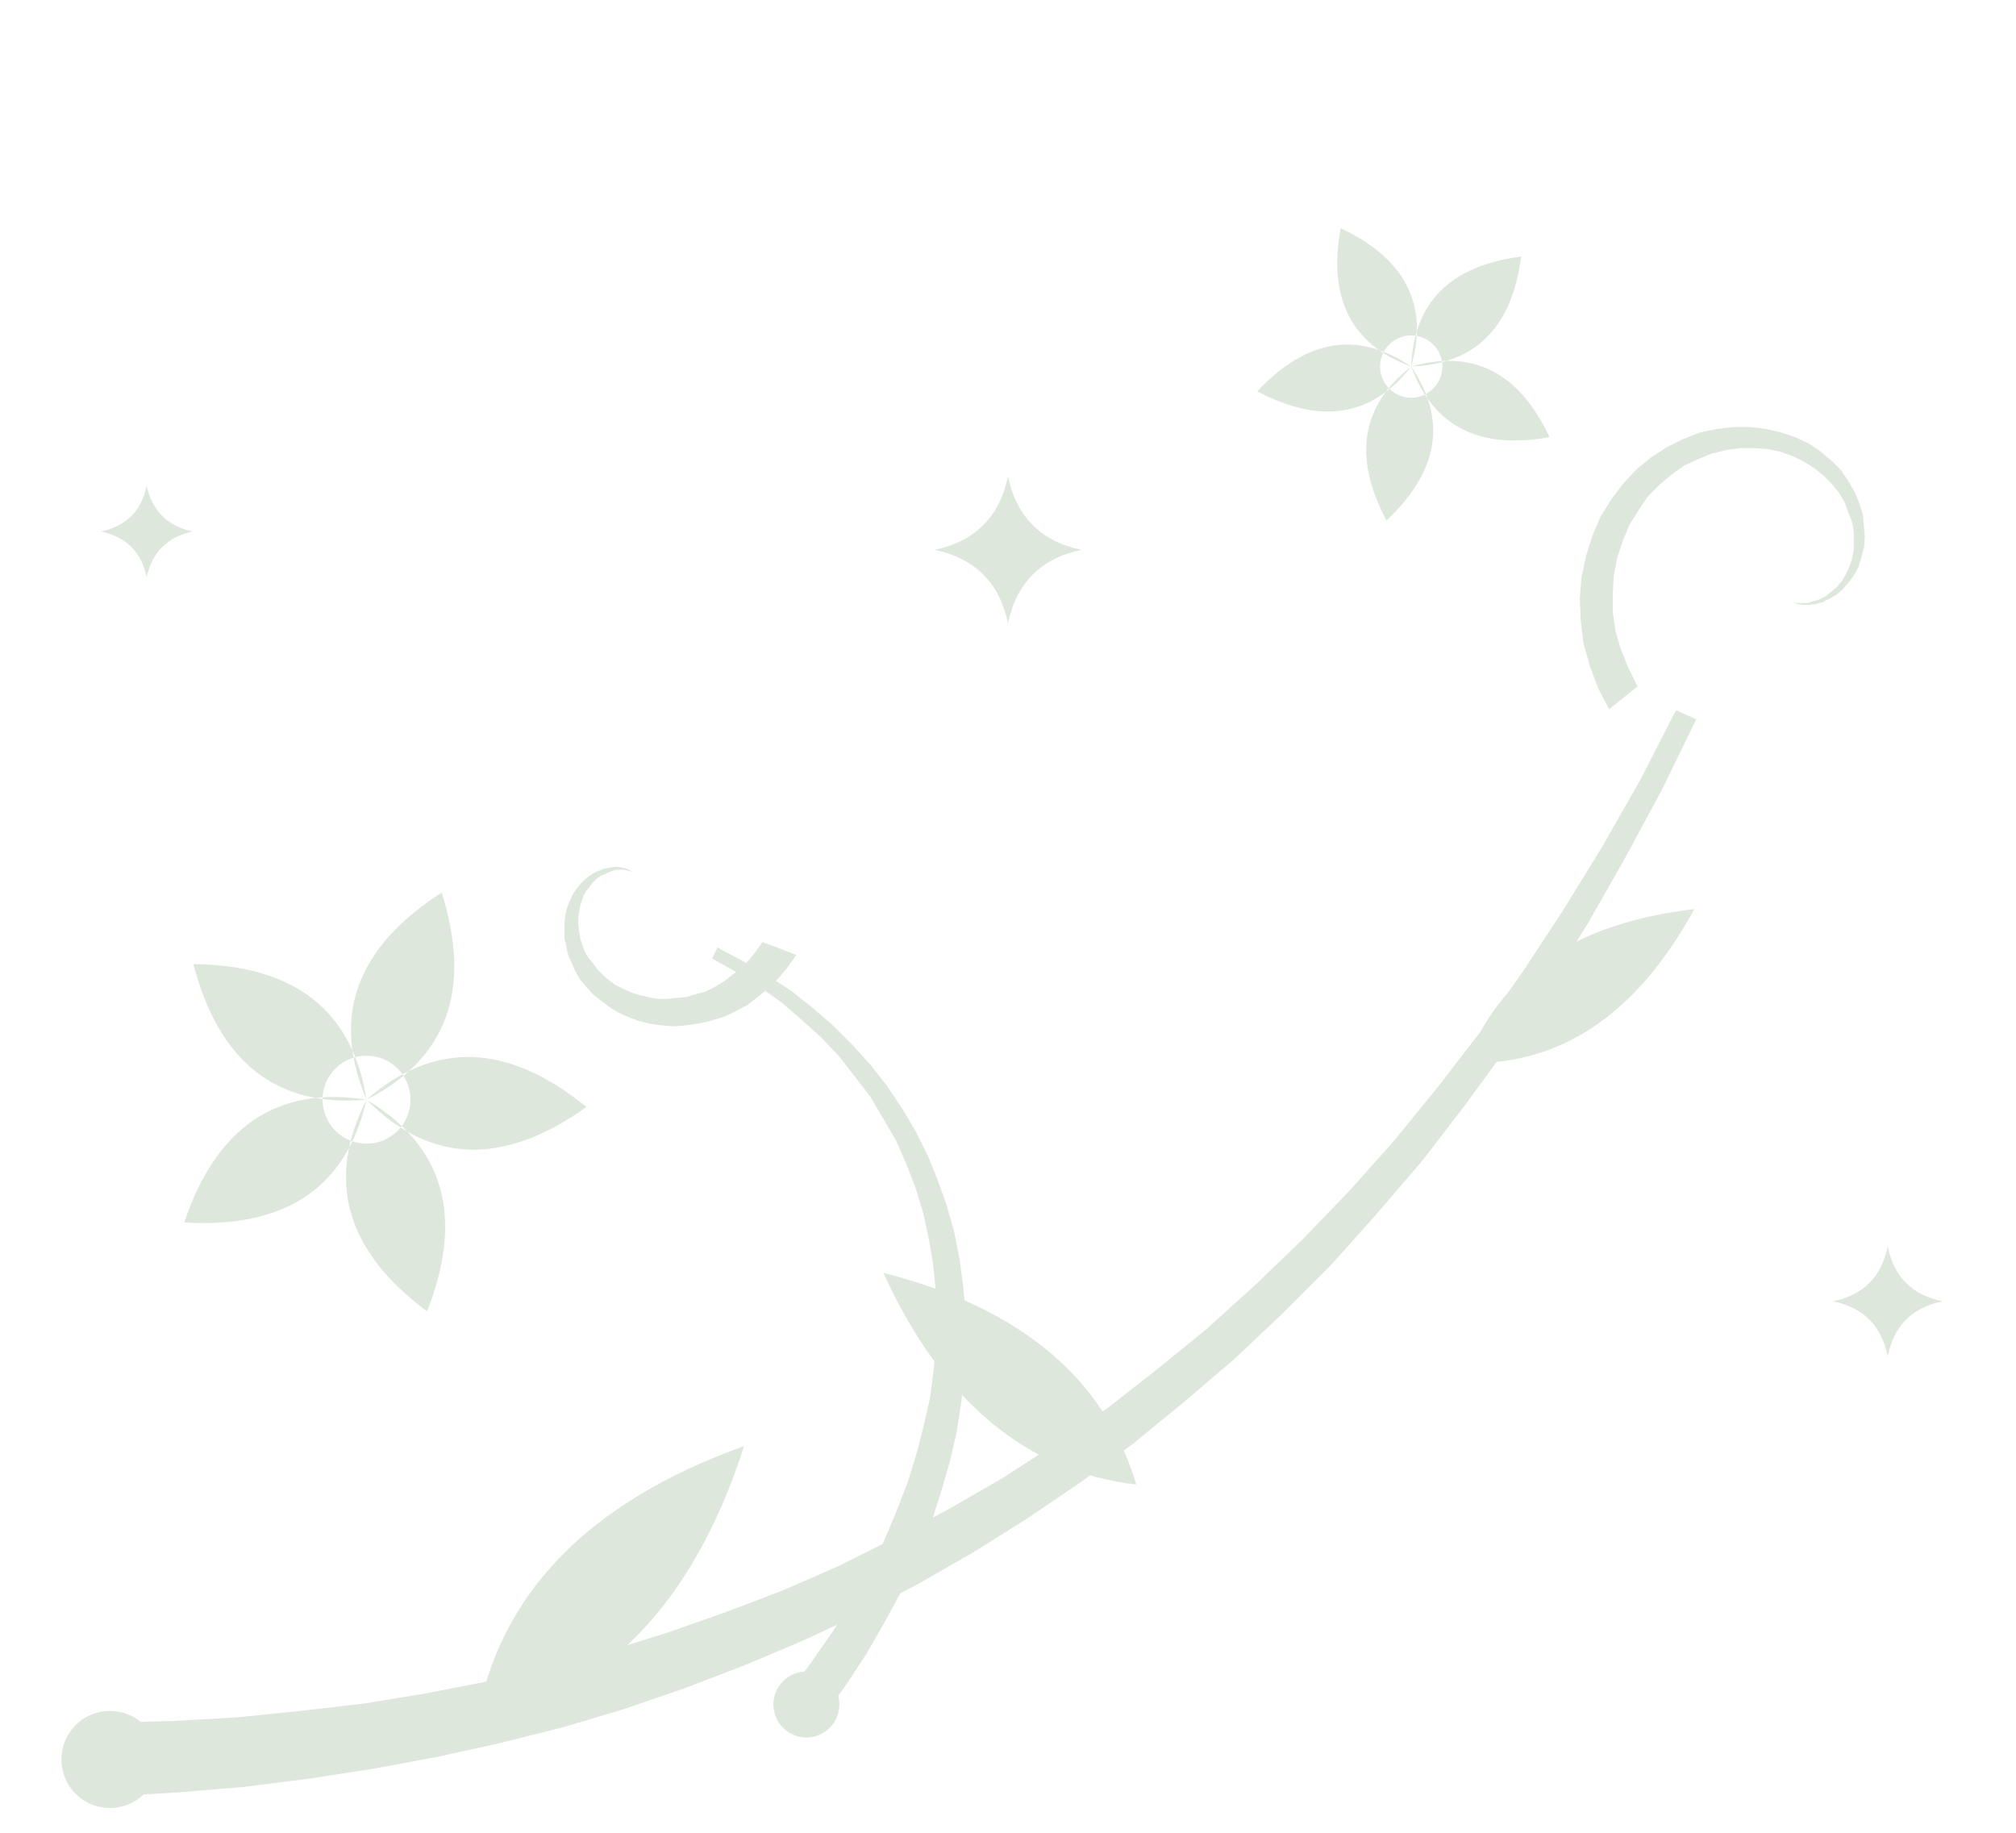
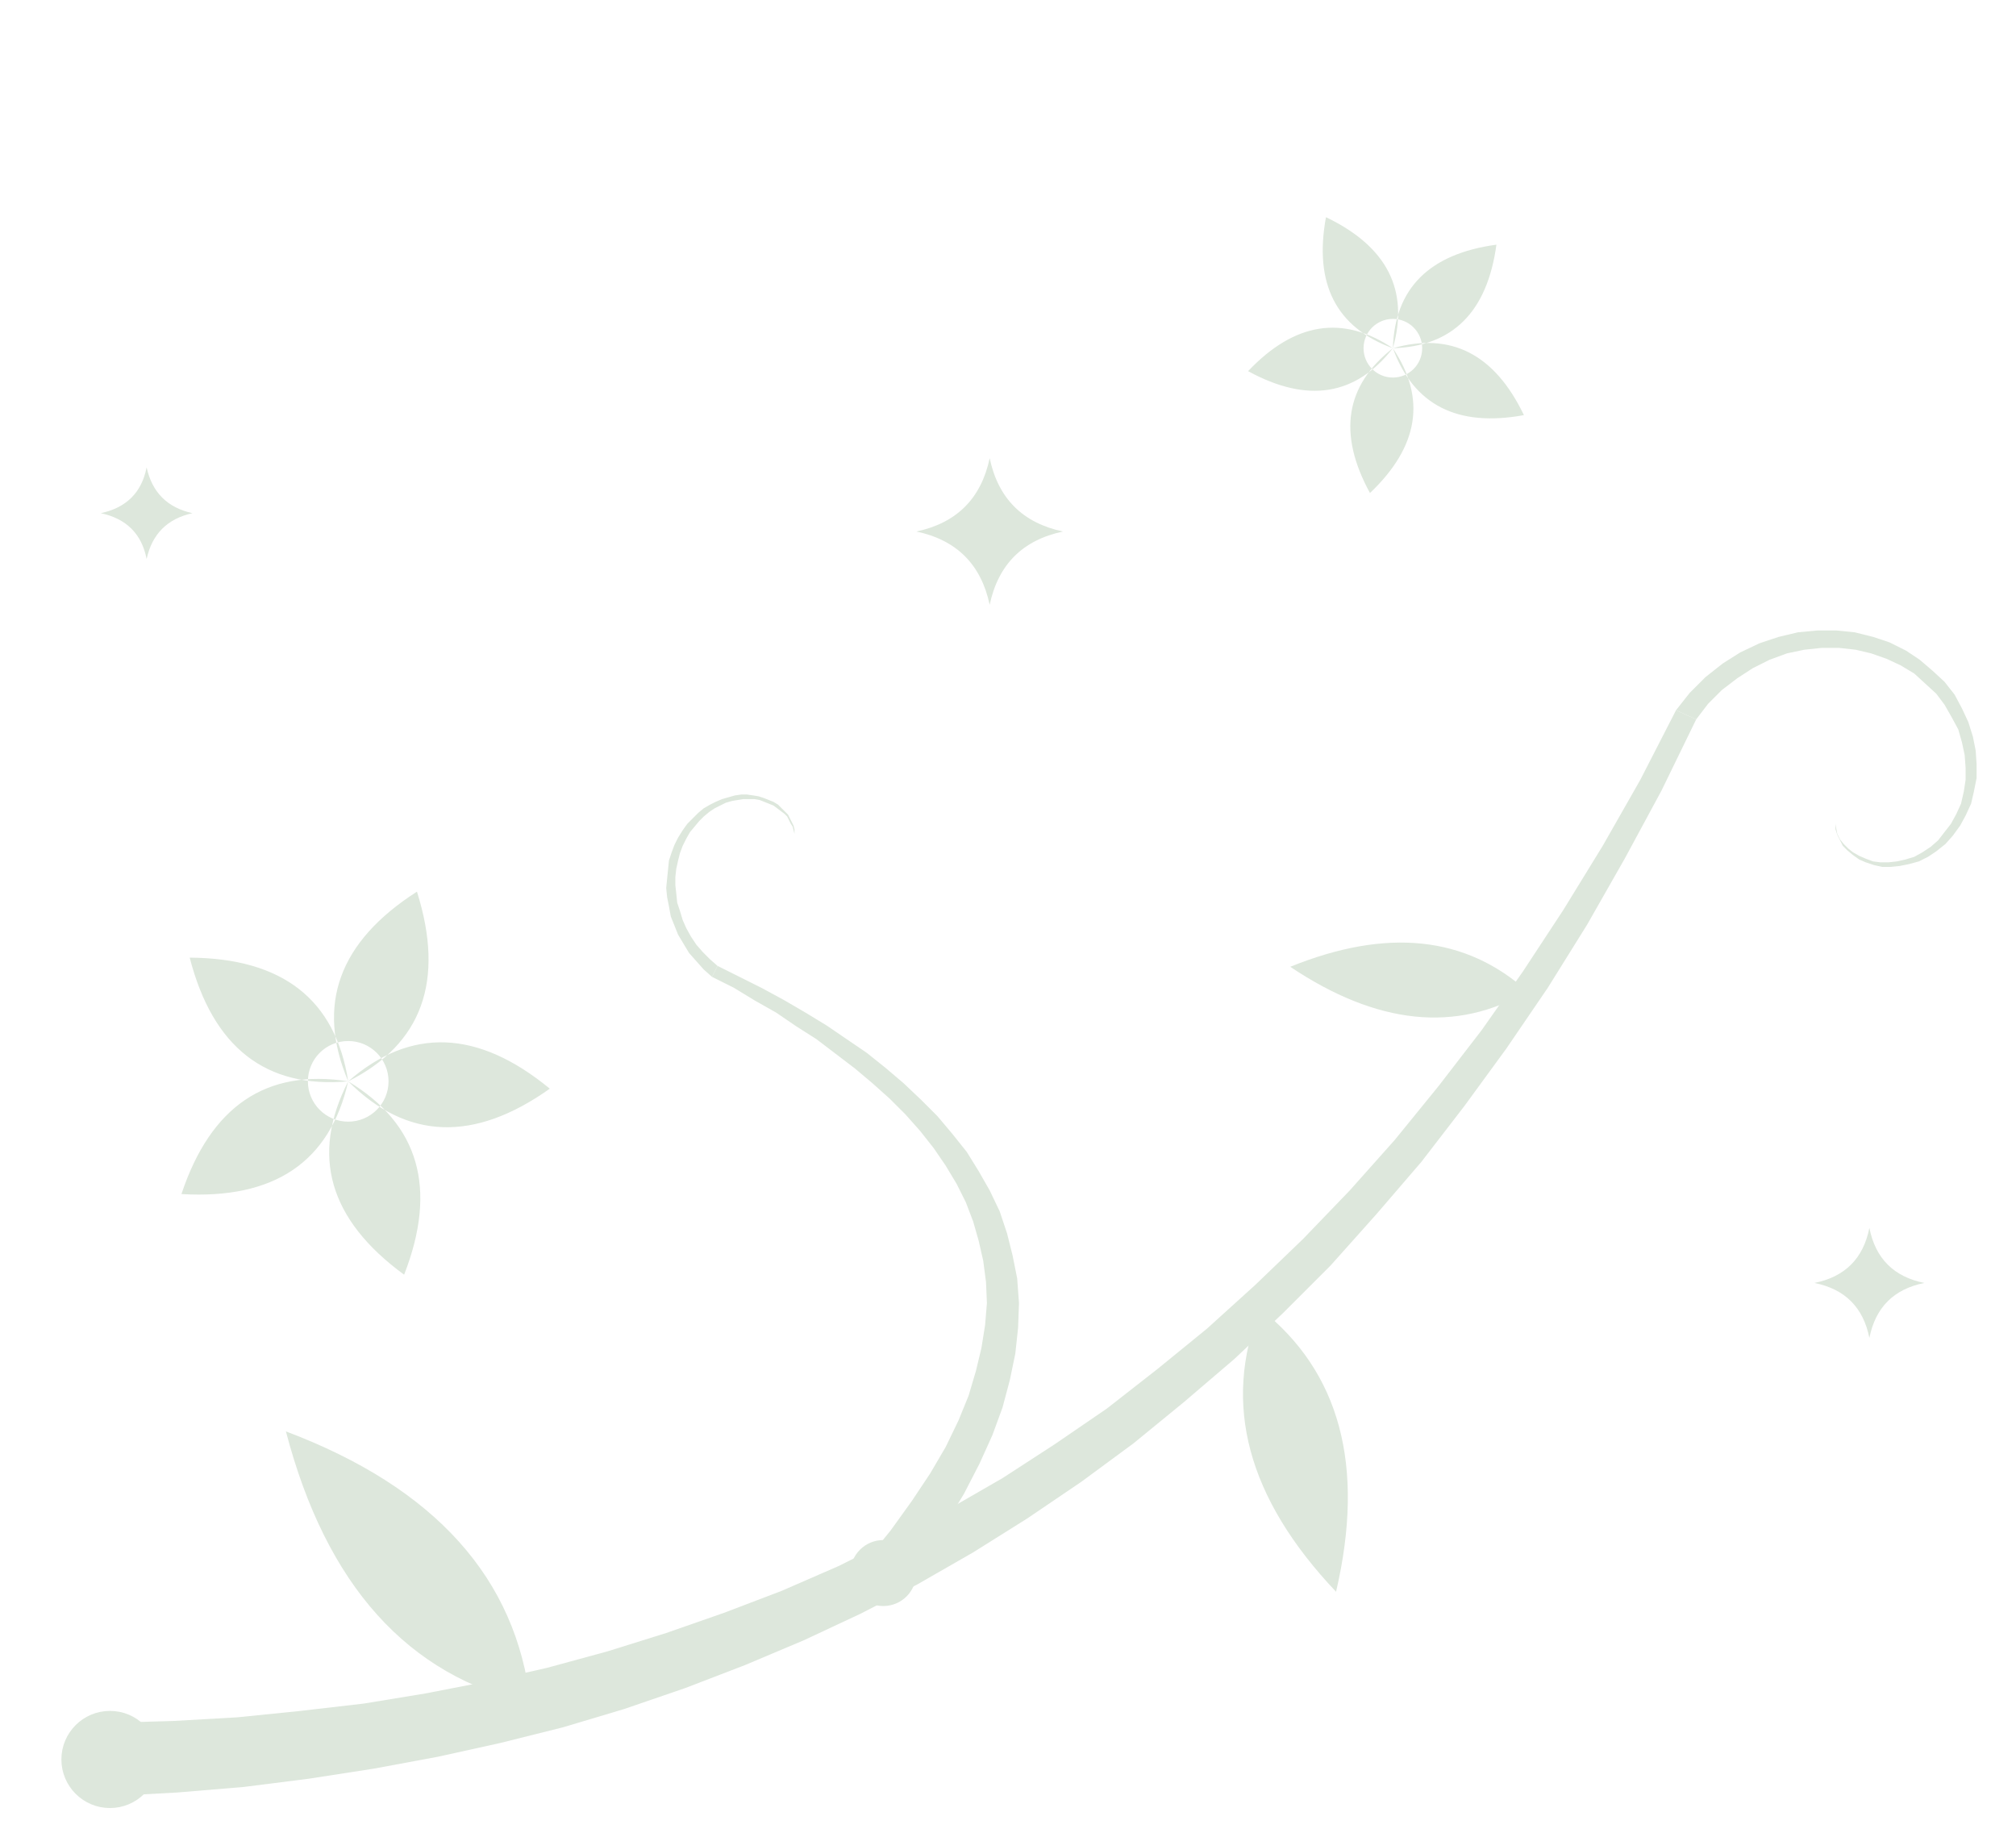
<svg xmlns="http://www.w3.org/2000/svg" width="528" height="480" viewBox="0 0 220 200">
  <g fill="#dde7dc" stroke="#dde7dc" stroke-width="2.6" stroke-linecap="round" stroke-linejoin="round">
    <path d="M12.1 196.0 L19.4 195.6 L26.6 195.0 L33.7 194.1 L40.8 193.0 L47.8 191.7 L54.6 190.2 L61.4 188.5 L68.1 186.5 L74.8 184.2 L81.3 181.7 L87.7 179.0 L93.9 176.1 L100.1 172.9 L106.2 169.4 L112.1 165.7 L118.0 161.7 L123.7 157.5 L129.2 153.0 L134.7 148.3 L140.0 143.3 L145.2 138.1 L150.2 132.5 L155.1 126.8 L159.8 120.7 L164.4 114.4 L168.9 107.8 L173.2 100.9 L177.3 93.7 L181.3 86.3 L185.1 78.5 L182.9 77.5 L179.0 85.1 L174.9 92.3 L170.6 99.3 L166.2 106.0 L161.7 112.4 L157.0 118.5 L152.2 124.4 L147.3 129.9 L142.2 135.2 L137.0 140.2 L131.7 145.0 L126.3 149.4 L120.8 153.7 L115.1 157.6 L109.4 161.3 L103.5 164.7 L97.5 167.9 L91.5 170.9 L85.3 173.6 L79.0 176.0 L72.7 178.2 L66.3 180.2 L59.7 182.0 L53.1 183.5 L46.4 184.8 L39.7 185.9 L32.8 186.7 L25.9 187.4 L18.9 187.8 L11.9 188.0 Z" stroke-width="0" />
    <circle cx="12" cy="192" r="4.0" />
-     <path d="M175.6 77.4 L174.4 75.1 L173.5 72.7 L172.8 70.2 L172.5 67.7 L172.4 65.3 L172.6 62.9 L173.1 60.6 L173.8 58.4 L174.7 56.3 L175.9 54.4 L177.2 52.7 L178.6 51.2 L180.2 49.9 L181.9 48.8 L183.7 47.9 L185.5 47.2 L187.4 46.8 L189.2 46.6 L191.0 46.6 L192.7 46.8 L194.4 47.2 L195.9 47.7 L197.4 48.4 L198.7 49.3 L199.9 50.3 L200.9 51.3 L201.7 52.5 L202.4 53.7 L202.9 54.9 L203.3 56.2 L203.4 57.4 L203.5 58.6 L203.4 59.8 L203.1 60.9 L202.8 61.9 L202.3 62.8 L201.7 63.6 L201.1 64.3 L200.4 64.9 L199.7 65.3 L198.9 65.7 L198.2 65.9 L197.4 66.0 L196.7 66.0 L196.1 65.9 L195.5 65.7 L195.5 65.7 L196.0 65.8 L196.6 65.8 L197.3 65.8 L197.9 65.6 L198.6 65.4 L199.2 65.1 L199.8 64.6 L200.4 64.1 L201.0 63.4 L201.4 62.7 L201.8 61.9 L202.1 61.0 L202.3 60.0 L202.3 59.0 L202.3 58.0 L202.1 56.9 L201.7 55.9 L201.3 54.8 L200.7 53.8 L199.9 52.8 L199.0 51.9 L198.0 51.1 L196.9 50.4 L195.7 49.8 L194.3 49.3 L192.9 49.0 L191.4 48.9 L189.9 48.9 L188.4 49.1 L186.8 49.5 L185.3 50.1 L183.8 50.8 L182.4 51.8 L181.1 52.9 L179.8 54.2 L178.8 55.7 L177.8 57.3 L177.1 59.0 L176.5 60.8 L176.1 62.8 L176.0 64.8 L176.0 66.8 L176.3 68.9 L176.9 70.9 L177.7 72.9 L178.7 74.9 Z" stroke-width="0" />
-     <path d="M89.8 187.4 L92.3 183.9 L94.6 180.4 L96.6 176.9 L98.5 173.4 L100.1 169.9 L101.5 166.5 L102.6 163.1 L103.6 159.7 L104.4 156.3 L104.9 153.0 L105.3 149.7 L105.4 146.5 L105.4 143.4 L105.1 140.3 L104.7 137.3 L104.1 134.3 L103.3 131.5 L102.3 128.7 L101.2 126.0 L99.9 123.4 L98.4 120.9 L96.8 118.5 L95.0 116.2 L93.0 114.0 L90.9 111.9 L88.7 110.0 L86.3 108.1 L83.7 106.4 L81.1 104.9 L78.3 103.4 L77.7 104.6 L80.4 106.1 L82.9 107.7 L85.3 109.4 L87.5 111.3 L89.6 113.2 L91.6 115.3 L93.3 117.5 L95.0 119.7 L96.4 122.1 L97.8 124.5 L98.9 127.0 L99.9 129.6 L100.7 132.2 L101.3 134.9 L101.8 137.7 L102.1 140.6 L102.2 143.5 L102.1 146.4 L101.9 149.4 L101.5 152.5 L100.8 155.6 L100.0 158.7 L99.0 161.9 L97.8 165.0 L96.4 168.3 L94.8 171.5 L92.9 174.8 L90.9 178.0 L88.6 181.3 L86.2 184.6 Z" stroke-width="0" />
-     <circle cx="88" cy="186" r="2.3" />
-     <path d="M86.9 104.2 L86.0 105.5 L85.0 106.7 L83.9 107.8 L82.7 108.8 L81.5 109.7 L80.2 110.4 L78.9 111.0 L77.5 111.4 L76.2 111.7 L74.8 111.9 L73.5 112.0 L72.2 111.9 L70.9 111.7 L69.7 111.4 L68.6 111.0 L67.5 110.5 L66.5 109.9 L65.6 109.2 L64.7 108.5 L64.0 107.7 L63.3 106.9 L62.8 106.0 L62.4 105.1 L62.0 104.2 L61.8 103.3 L61.6 102.4 L61.6 101.5 L61.6 100.7 L61.7 99.8 L61.9 99.0 L62.2 98.3 L62.5 97.6 L62.9 97.0 L63.3 96.5 L63.8 96.0 L64.3 95.6 L64.9 95.2 L65.4 95.0 L65.9 94.8 L66.5 94.7 L67.0 94.6 L67.5 94.6 L68.0 94.7 L68.4 94.8 L68.8 95.0 L69.2 95.2 L69.2 95.2 L68.9 95.1 L68.5 95.0 L68.1 94.9 L67.7 94.9 L67.3 94.9 L66.9 95.0 L66.4 95.2 L66.0 95.4 L65.5 95.6 L65.1 95.9 L64.7 96.3 L64.4 96.7 L64.0 97.2 L63.7 97.7 L63.5 98.3 L63.3 98.9 L63.2 99.5 L63.1 100.2 L63.1 100.9 L63.2 101.6 L63.3 102.3 L63.5 103.0 L63.8 103.8 L64.2 104.5 L64.7 105.1 L65.2 105.8 L65.8 106.4 L66.5 107.0 L67.2 107.5 L68.0 107.9 L68.9 108.3 L69.8 108.6 L70.7 108.8 L71.7 109.0 L72.8 109.0 L73.8 108.9 L74.9 108.8 L75.9 108.5 L77.0 108.2 L78.0 107.7 L79.0 107.1 L79.9 106.4 L80.8 105.7 L81.7 104.8 L82.5 103.8 L83.2 102.8 Z" stroke-width="0" />
-     <path d="M52.0 188.0 Q72.9 183.6 81.2 157.8 Q55.6 167.0 52.0 188.0 Z" stroke-width="0" />
-     <path d="M124.0 162.0 Q118.8 144.6 96.4 138.9 Q106.0 159.9 124.0 162.0 Z" stroke-width="0" />
-     <path d="M160.0 116.0 Q175.5 116.4 184.9 99.2 Q165.4 101.5 160.0 116.0 Z" stroke-width="0" />
-     <path fill-rule="evenodd" d="M40.0 120.0 Q53.2 113.3 48.2 97.4 Q34.2 106.4 40.0 120.0 Z M40.0 120.0 Q50.4 130.5 64.0 120.8 Q51.1 110.3 40.0 120.0 Z M40.0 120.0 Q33.3 133.2 46.6 143.1 Q52.7 127.6 40.0 120.0 Z M40.0 120.0 Q25.4 117.7 20.1 133.4 Q36.7 134.4 40.0 120.0 Z M40.0 120.0 Q37.7 105.4 21.1 105.2 Q25.3 121.3 40.0 120.0 Z M35.2 120.0 a 4.8 4.8 0 1 0 9.6 0 a 4.8 4.8 0 1 0 -9.6 0 Z" stroke-width="0" />
-     <path fill-rule="evenodd" d="M154.0 40.0 Q164.5 39.6 166.0 28.0 Q154.4 29.5 154.0 40.0 Z M154.0 40.0 Q157.6 49.8 169.1 47.7 Q164.1 37.1 154.0 40.0 Z M154.0 40.0 Q145.8 46.4 151.3 56.8 Q159.9 48.7 154.0 40.0 Z M154.0 40.0 Q145.3 34.1 137.2 42.7 Q147.6 48.2 154.0 40.0 Z M154.0 40.0 Q156.9 29.9 146.3 24.9 Q144.2 36.4 154.0 40.0 Z M150.6 40.0 a 3.4 3.4 0 1 0 6.8 0 a 3.4 3.4 0 1 0 -6.8 0 Z" stroke-width="0" />
-     <path d="M110.0 52.0 Q111.4 58.6 118.0 60.0 Q111.4 61.4 110.0 68.0 Q108.6 61.4 102.0 60.0 Q108.6 58.6 110.0 52.0 Z" stroke-width="0" />
-     <path d="M206.0 136.0 Q207.0 141.0 212.0 142.0 Q207.0 143.0 206.0 148.0 Q205.0 143.0 200.0 142.0 Q205.0 141.0 206.0 136.0 Z" stroke-width="0" />
-     <path d="M16.0 53.0 Q16.9 57.1 21.0 58.0 Q16.9 58.9 16.0 63.0 Q15.2 58.9 11.0 58.0 Q15.2 57.1 16.0 53.0 Z" stroke-width="0" />
+     <path d="M182.9 77.5 L184.4 75.6 L186.1 73.9 L188.0 72.4 L189.9 71.2 L192.0 70.2 L194.1 69.5 L196.2 69.0 L198.3 68.8 L200.4 68.8 L202.4 69.0 L204.4 69.5 L206.2 70.1 L208.0 71.0 L209.5 72.0 L210.9 73.2 L212.2 74.4 L213.3 75.8 L214.1 77.3 L214.8 78.8 L215.3 80.4 L215.6 81.9 L215.7 83.4 L215.7 84.9 L215.4 86.4 L215.1 87.7 L214.5 89.0 L213.9 90.1 L213.1 91.2 L212.3 92.1 L211.3 92.9 L210.4 93.5 L209.4 94.0 L208.3 94.3 L207.3 94.5 L206.3 94.6 L205.4 94.6 L204.5 94.4 L203.6 94.1 L202.9 93.8 L202.2 93.3 L201.6 92.8 L201.1 92.3 L200.8 91.7 L200.5 91.1 L200.3 90.5 L200.3 89.9 L200.3 89.9 L200.4 90.5 L200.5 91.0 L200.8 91.6 L201.2 92.1 L201.7 92.6 L202.2 93.0 L202.9 93.4 L203.6 93.7 L204.4 94.0 L205.2 94.1 L206.1 94.1 L207.0 94.0 L207.9 93.8 L208.9 93.5 L209.8 93.0 L210.7 92.4 L211.5 91.7 L212.2 90.8 L212.9 89.9 L213.5 88.8 L214.0 87.7 L214.3 86.4 L214.5 85.1 L214.5 83.8 L214.4 82.4 L214.1 81.0 L213.7 79.6 L213.0 78.3 L212.2 76.9 L211.3 75.7 L210.1 74.6 L208.9 73.5 L207.4 72.6 L205.9 71.9 L204.2 71.3 L202.5 70.9 L200.7 70.7 L198.8 70.7 L196.9 70.9 L195.0 71.3 L193.1 72.0 L191.3 72.9 L189.6 74.0 L187.9 75.3 L186.4 76.8 L185.1 78.5 Z" stroke-width="0" />
+     <path d="M98.2 173.1 L100.8 169.6 L103.2 166.3 L105.2 163.0 L106.9 159.7 L108.3 156.6 L109.4 153.6 L110.2 150.6 L110.8 147.7 L111.1 144.9 L111.2 142.2 L111.0 139.5 L110.5 137.0 L109.9 134.6 L109.1 132.2 L108.0 129.9 L106.8 127.8 L105.5 125.7 L103.9 123.7 L102.3 121.8 L100.5 120.0 L98.6 118.2 L96.6 116.5 L94.6 114.9 L92.4 113.4 L90.2 111.9 L87.9 110.5 L85.5 109.1 L83.1 107.8 L80.7 106.6 L78.3 105.4 L77.7 106.6 L80.1 107.8 L82.4 109.2 L84.7 110.5 L86.9 112.0 L89.1 113.4 L91.2 115.0 L93.3 116.6 L95.2 118.2 L97.1 119.9 L98.8 121.6 L100.4 123.4 L101.9 125.3 L103.2 127.2 L104.4 129.2 L105.4 131.2 L106.2 133.3 L106.8 135.4 L107.3 137.6 L107.6 139.9 L107.7 142.2 L107.5 144.6 L107.1 147.1 L106.5 149.6 L105.7 152.3 L104.6 155.0 L103.2 157.9 L101.5 160.8 L99.5 163.8 L97.2 167.0 L94.6 170.2 Z" stroke-width="0" />
+     <circle cx="96.391" cy="171.657" r="2.3" />
+     <path d="M77.7 106.6 L76.8 105.8 L76.0 104.9 L75.2 104.0 L74.6 103.0 L74.0 102.0 L73.6 101.0 L73.2 100.0 L73.0 98.9 L72.8 97.9 L72.7 96.9 L72.8 95.9 L72.9 94.9 L73.0 93.9 L73.3 93.0 L73.6 92.2 L74.0 91.4 L74.5 90.6 L75.0 89.9 L75.6 89.3 L76.2 88.7 L76.8 88.2 L77.5 87.8 L78.1 87.5 L78.8 87.2 L79.5 87.0 L80.2 86.8 L80.9 86.7 L81.5 86.7 L82.2 86.8 L82.8 86.9 L83.4 87.1 L83.9 87.3 L84.4 87.5 L84.9 87.8 L85.3 88.2 L85.6 88.5 L86.0 88.9 L86.2 89.3 L86.4 89.7 L86.6 90.1 L86.7 90.5 L86.7 90.9 L86.7 91.3 L86.7 91.7 L86.6 92.0 L86.5 92.3 L86.5 92.3 L86.6 92.0 L86.7 91.7 L86.7 91.3 L86.7 91.0 L86.6 90.6 L86.5 90.2 L86.3 89.9 L86.1 89.5 L85.9 89.1 L85.6 88.8 L85.2 88.5 L84.8 88.2 L84.4 87.9 L83.9 87.7 L83.4 87.5 L82.9 87.3 L82.3 87.2 L81.7 87.2 L81.1 87.2 L80.5 87.3 L79.9 87.4 L79.2 87.6 L78.6 87.9 L78.0 88.2 L77.4 88.6 L76.8 89.1 L76.3 89.6 L75.8 90.2 L75.3 90.8 L74.9 91.5 L74.5 92.3 L74.2 93.1 L74.0 93.9 L73.8 94.8 L73.7 95.7 L73.7 96.6 L73.8 97.5 L73.9 98.5 L74.2 99.4 L74.5 100.4 L74.9 101.3 L75.4 102.2 L76.0 103.1 L76.7 103.9 L77.5 104.7 L78.3 105.4 Z" stroke-width="0" />
+     <path d="M57.9 185.9 Q55.6 165.4 31.2 156.2 Q37.8 181.4 57.9 185.9 Z" stroke-width="0" />
+     <path d="M137.5 142.8 Q131.3 158.4 145.8 173.7 Q150.6 153.1 137.5 142.8 Z" stroke-width="0" />
+     <path d="M166.7 108.2 Q156.6 99.1 140.8 105.5 Q155.0 115.0 166.7 108.2 Z" stroke-width="0" />
+     <path fill-rule="evenodd" d="M38.0 118.0 Q50.1 111.9 45.5 97.3 Q32.7 105.5 38.0 118.0 Z M38.0 118.0 Q47.6 127.6 60.0 118.8 Q48.2 109.1 38.0 118.0 Z M38.0 118.0 Q31.8 130.1 44.1 139.1 Q49.6 125.0 38.0 118.0 Z M38.0 118.0 Q24.6 115.9 19.8 130.3 Q35.0 131.2 38.0 118.0 Z M38.0 118.0 Q35.9 104.6 20.7 104.5 Q24.5 119.2 38.0 118.0 Z M33.6 118.0 a 4.4 4.4 0 1 0 8.8 0 a 4.4 4.4 0 1 0 -8.8 0 Z" stroke-width="0" />
+     <path fill-rule="evenodd" d="M152.0 38.0 Q161.8 37.7 163.3 26.7 Q152.3 28.2 152.0 38.0 Z M152.0 38.0 Q155.4 47.3 166.3 45.3 Q161.5 35.3 152.0 38.0 Z M152.0 38.0 Q144.2 44.1 149.5 53.8 Q157.5 46.2 152.0 38.0 Z M152.0 38.0 Q143.8 32.5 136.2 40.5 Q145.9 45.8 152.0 38.0 Z M152.0 38.0 Q154.7 28.5 144.7 23.7 Q142.7 34.6 152.0 38.0 Z M148.8 38.0 a 3.2 3.2 0 1 0 6.4 0 a 3.2 3.2 0 1 0 -6.4 0 Z" stroke-width="0" />
+     <path d="M108.0 50.0 Q109.4 56.6 116.0 58.0 Q109.4 59.4 108.0 66.0 Q106.6 59.4 100.0 58.0 Q106.6 56.6 108.0 50.0 Z" stroke-width="0" />
+     <path d="M204.0 134.0 Q205.0 139.0 210.0 140.0 Q205.0 141.0 204.0 146.0 Q203.0 141.0 198.0 140.0 Q203.0 139.0 204.0 134.0 Z" stroke-width="0" />
+     <path d="M16.0 51.0 Q16.9 55.1 21.0 56.0 Q16.9 56.9 16.0 61.0 Q15.2 56.9 11.0 56.0 Q15.2 55.1 16.0 51.0 Z" stroke-width="0" />
  </g>
</svg>
